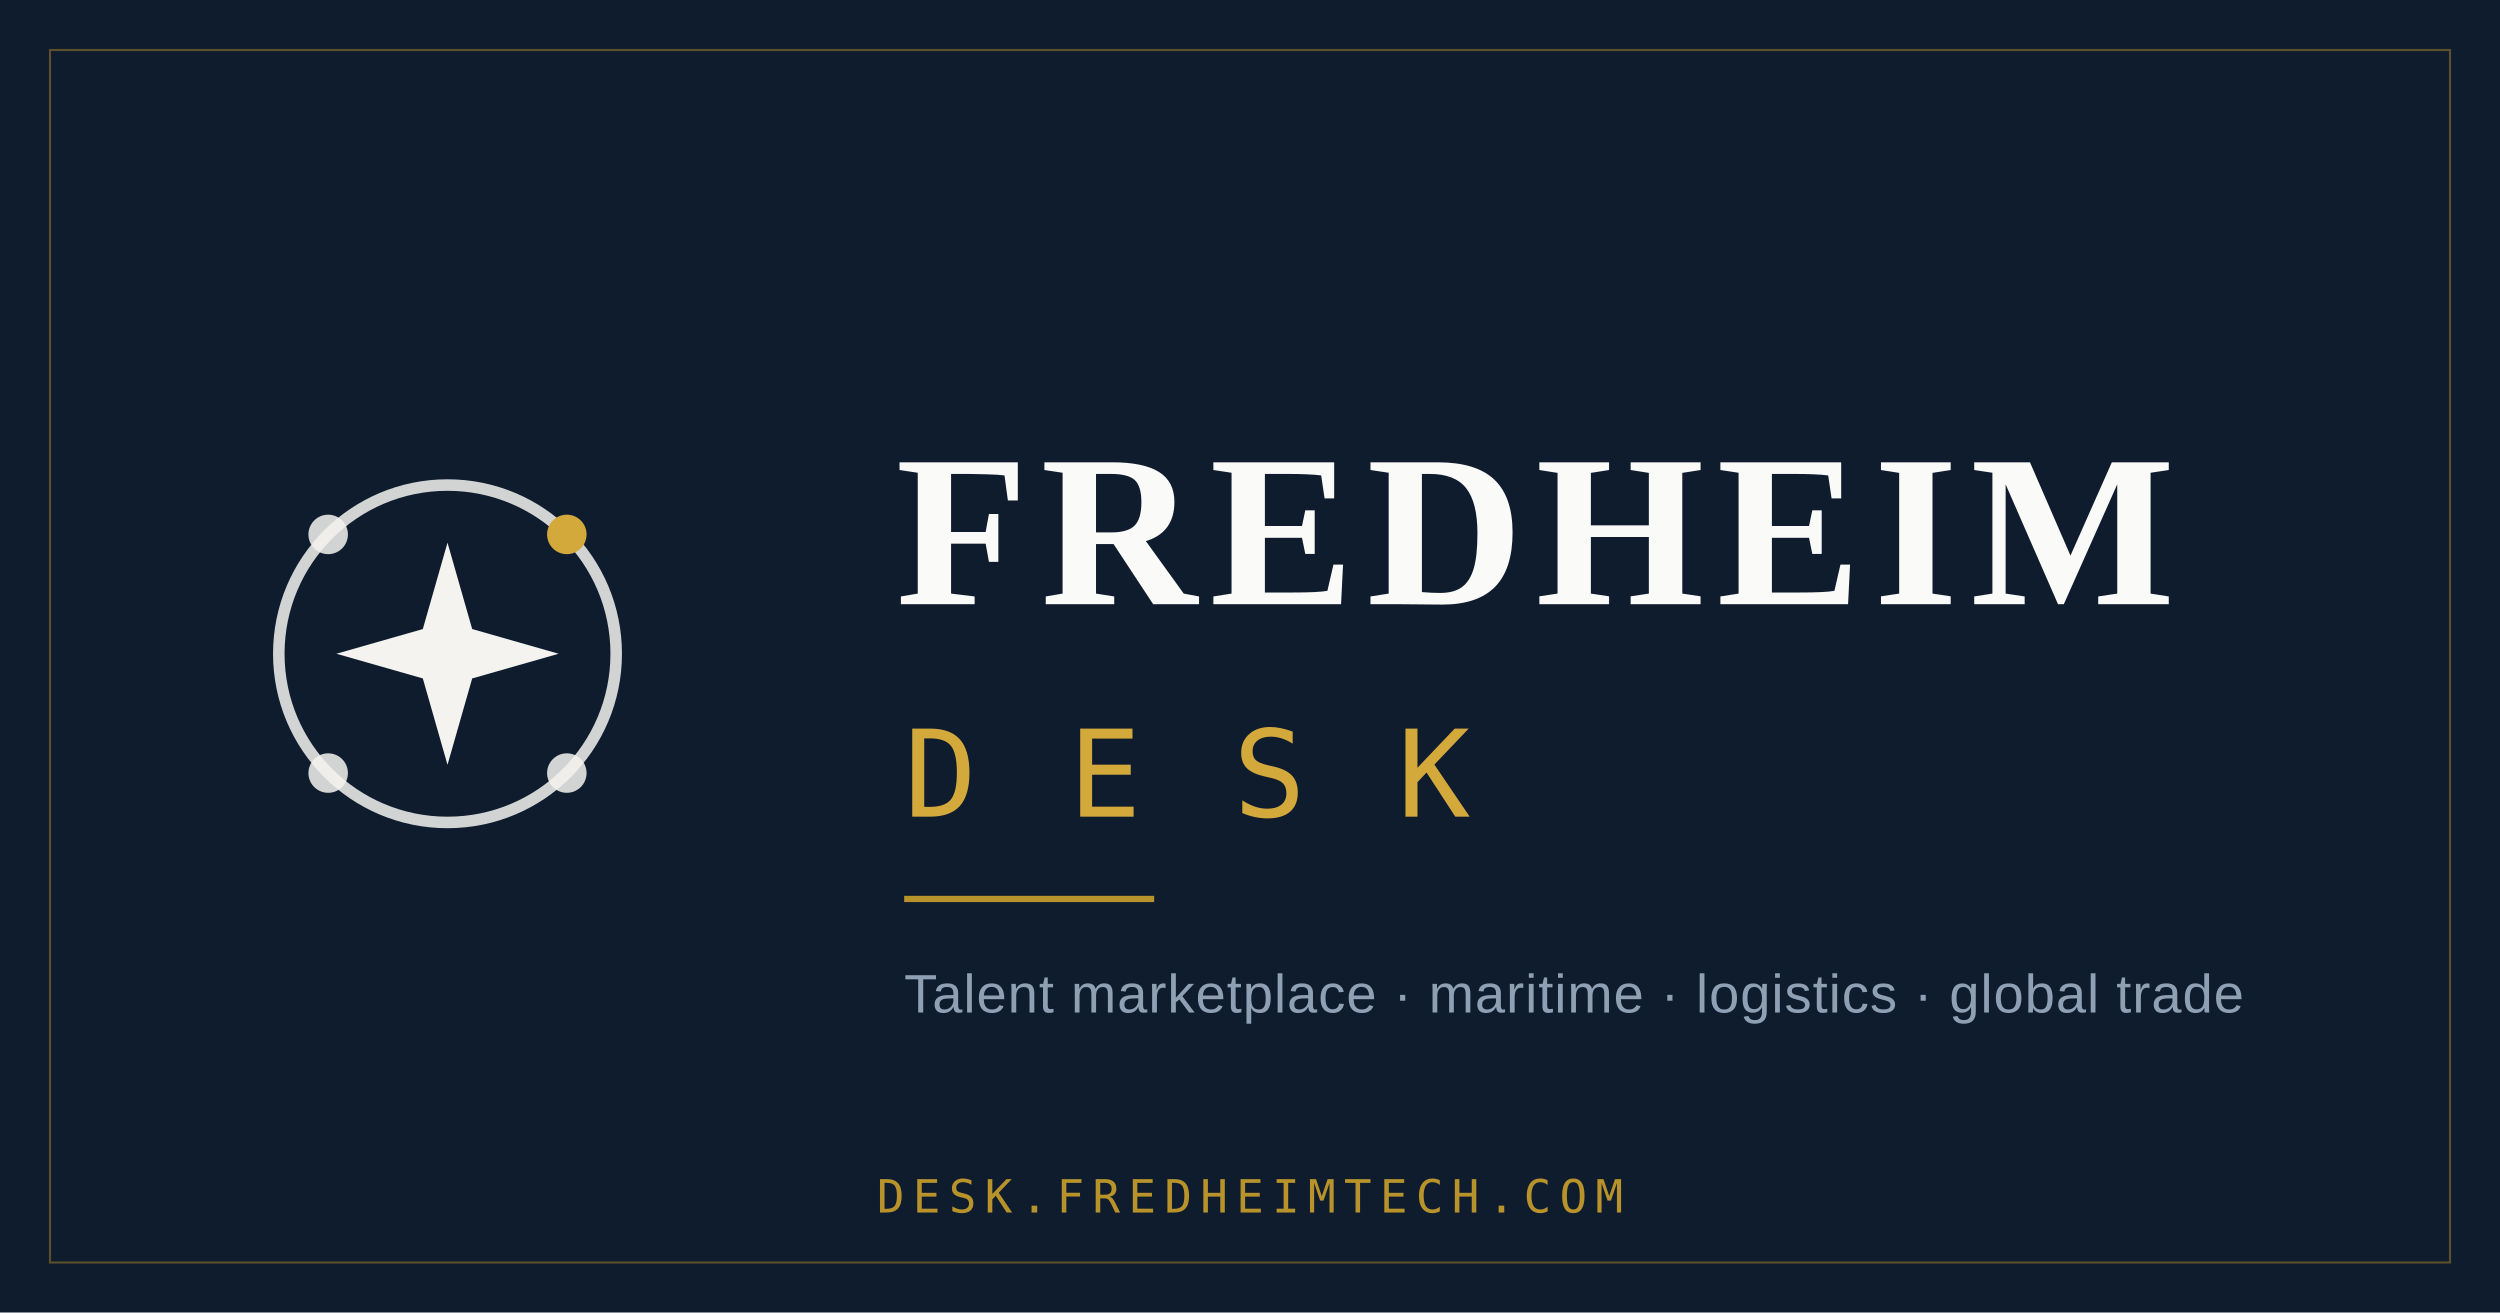
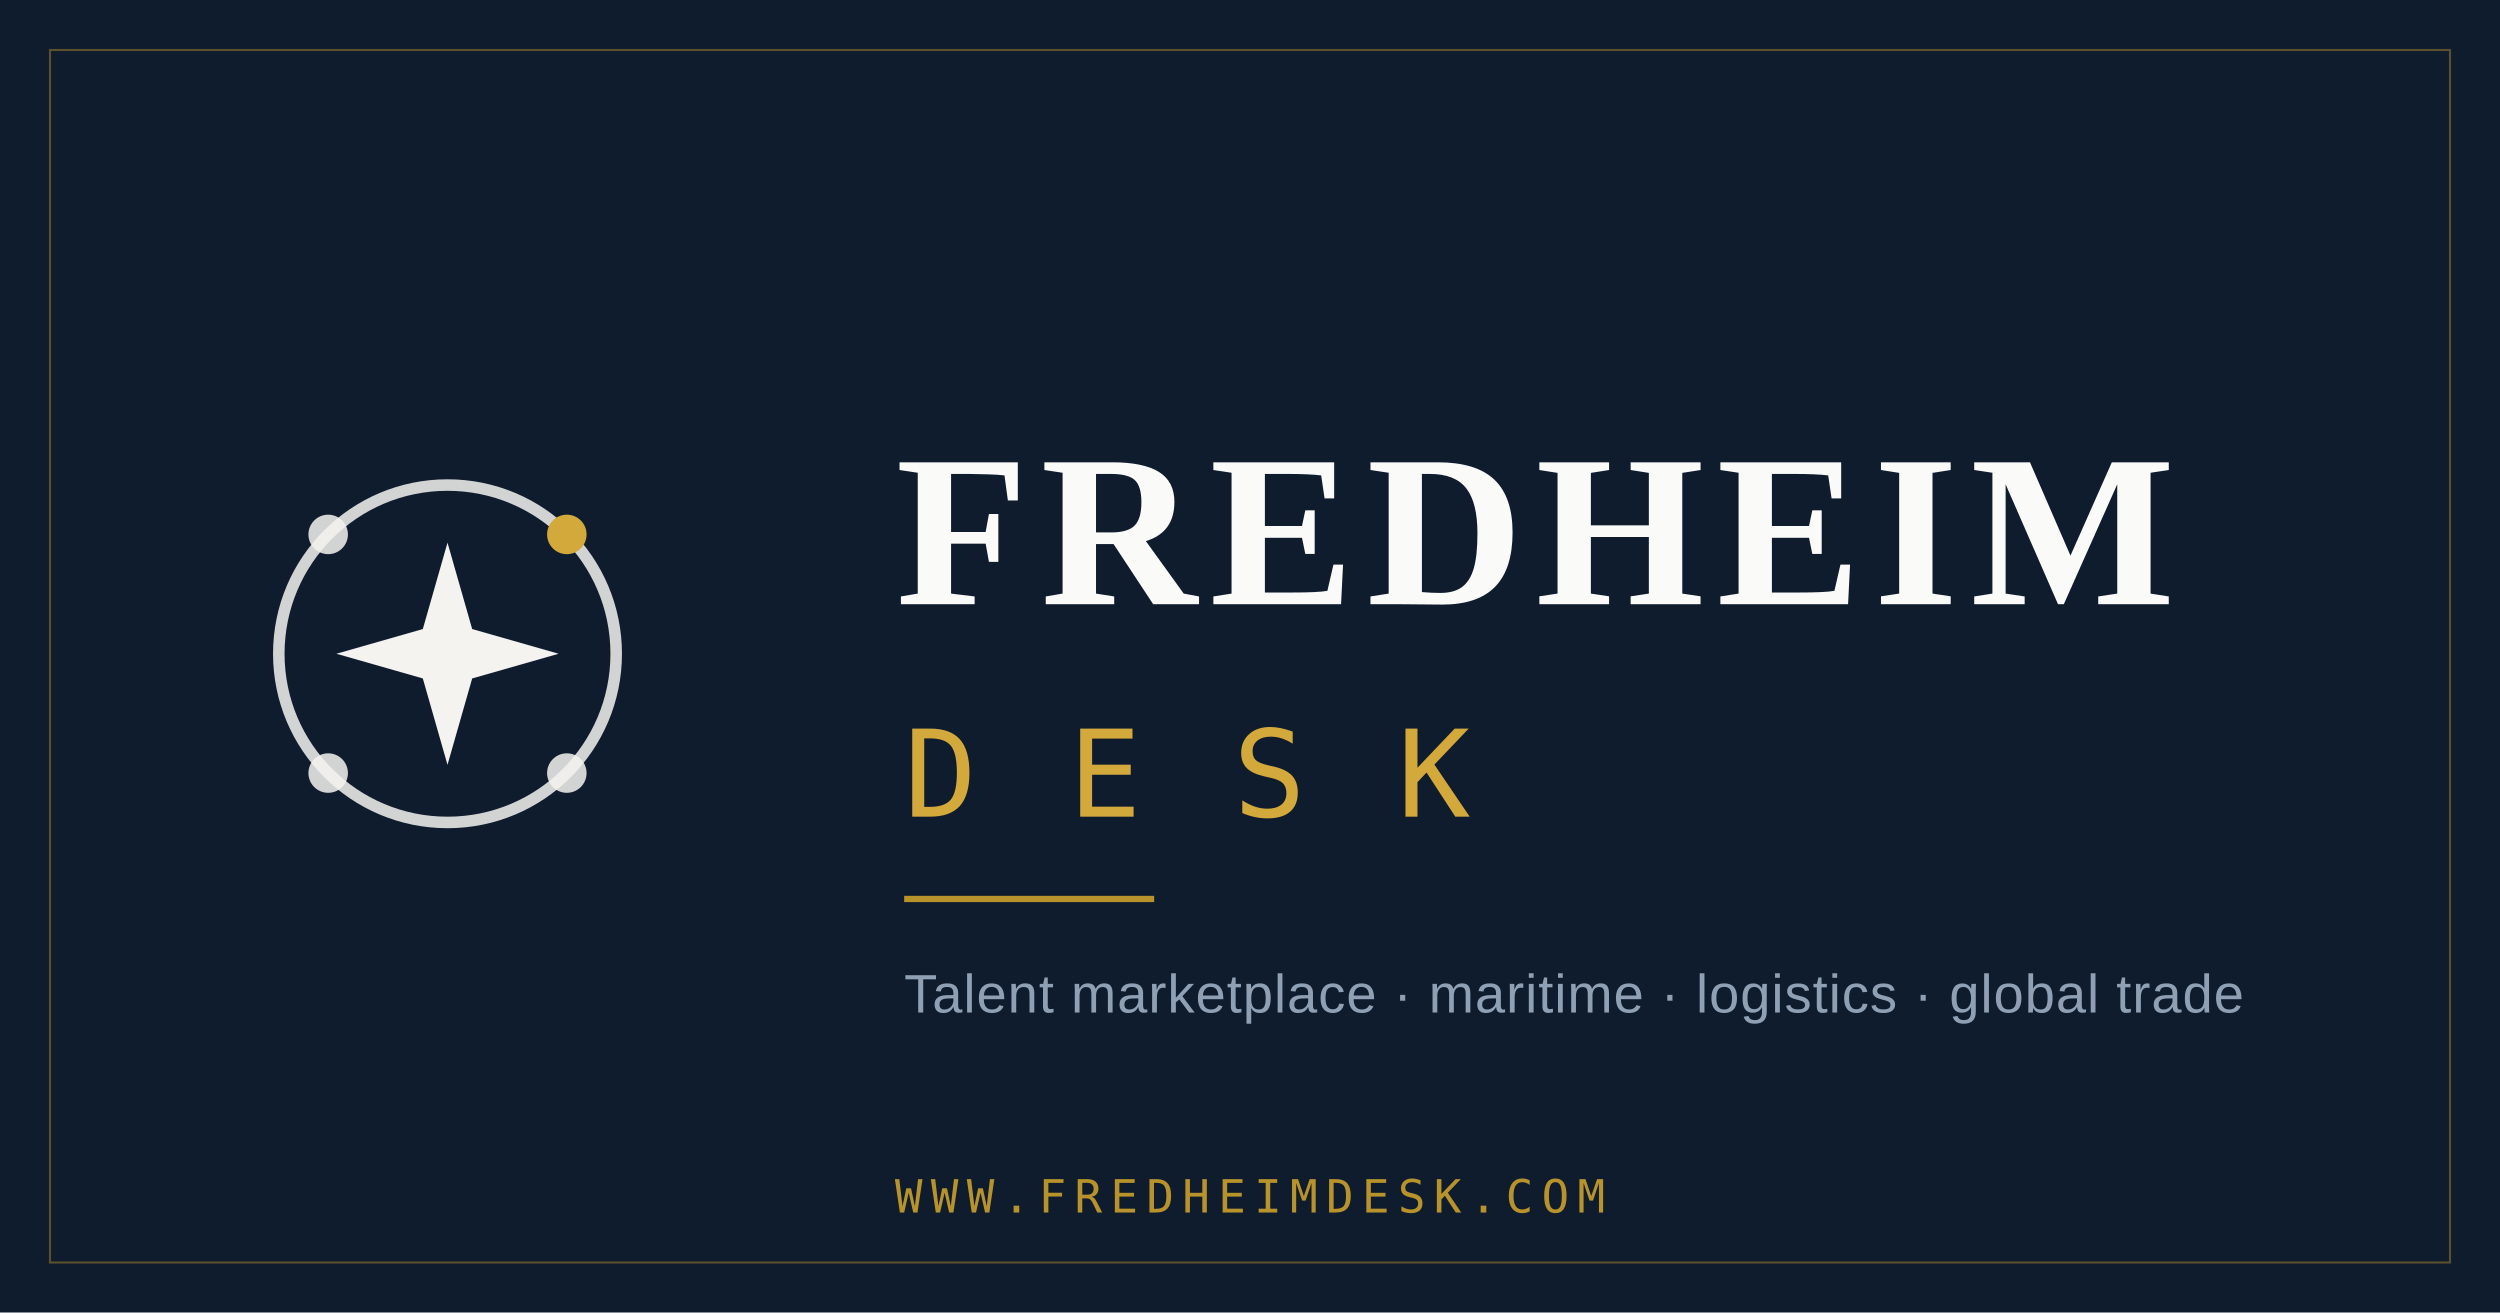
<svg xmlns="http://www.w3.org/2000/svg" viewBox="0 0 1200 630" role="img" aria-label="Fredheim Desk">
  <rect width="1200" height="630" fill="#0f1c2e" />
  <rect x="24" y="24" width="1152" height="582" fill="none" stroke="#b8922a" stroke-width="1" stroke-opacity="0.45" />
  <g transform="translate(120 219) scale(3.95)">
    <circle cx="24" cy="24" r="20.5" fill="none" stroke="#f4f3f0" stroke-width="1.4" stroke-opacity="0.85" />
    <path d="M24 10.5 L27 21 L37.5 24 L27 27 L24 37.5 L21 27 L10.5 24 L21 21 Z" fill="#f4f3f0" />
    <circle cx="9.5" cy="9.5" r="2.4" fill="#f4f3f0" fill-opacity="0.85" />
    <circle cx="38.5" cy="38.5" r="2.4" fill="#f4f3f0" fill-opacity="0.85" />
    <circle cx="9.5" cy="38.5" r="2.4" fill="#f4f3f0" fill-opacity="0.85" />
    <circle cx="38.5" cy="9.5" r="2.4" fill="#d4a93c" />
  </g>
  <text x="430" y="290" font-family="Georgia, 'Times New Roman', serif" font-size="104" font-weight="600" letter-spacing="6" fill="#fafaf8">FREDHEIM</text>
  <text x="434" y="392" font-family="'DejaVu Sans Mono', 'Courier New', monospace" font-size="58" letter-spacing="44" fill="#d4a93c">DESK</text>
  <rect x="434" y="430" width="120" height="3" fill="#b8922a" />
  <text x="434" y="486" font-family="Arial, 'Helvetica Neue', sans-serif" font-size="26" letter-spacing="0.5" fill="#8fa0b4">Talent marketplace · maritime · logistics · global trade</text>
-   <text x="600" y="582" text-anchor="middle" font-family="'DejaVu Sans Mono', 'Courier New', monospace" font-size="22" letter-spacing="4" fill="#b8922a">DESK.FREDHEIMTECH.COM</text>
+   <text x="600" y="582" text-anchor="middle" font-family="'DejaVu Sans Mono', 'Courier New', monospace" font-size="22" letter-spacing="4" fill="#b8922a">WWW.FREDHEIMDESK.COM</text>
</svg>
